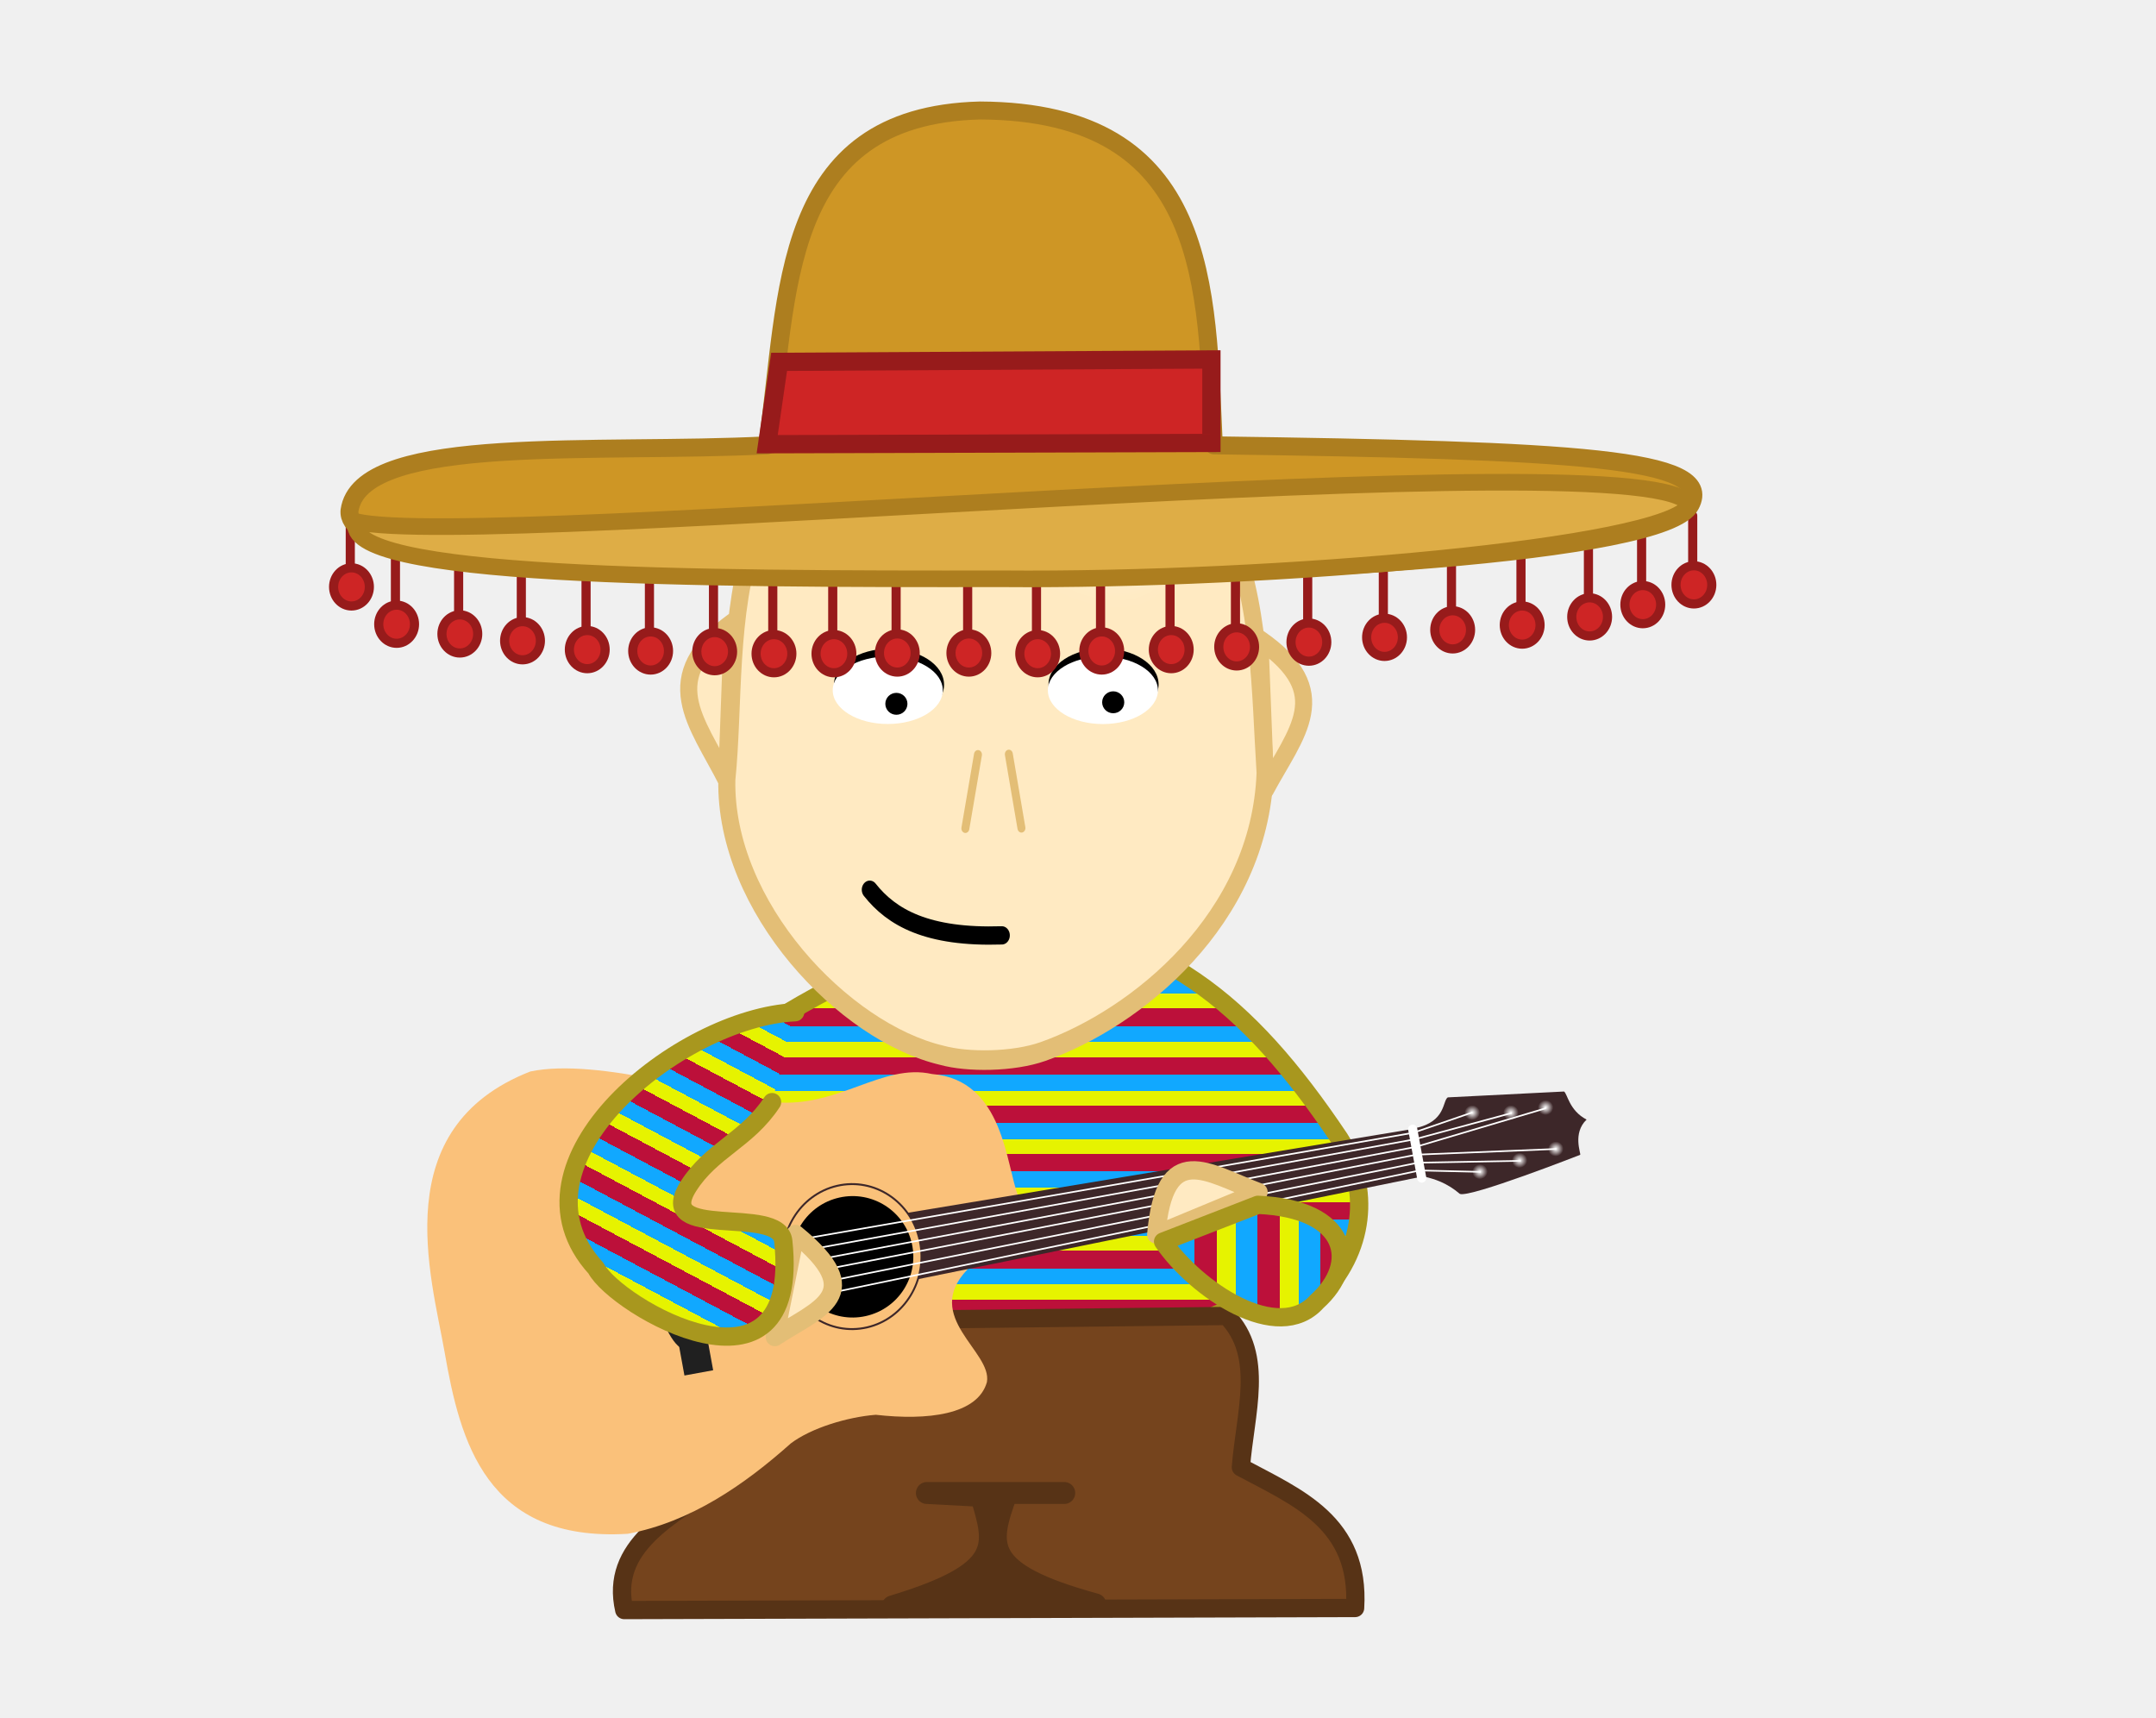
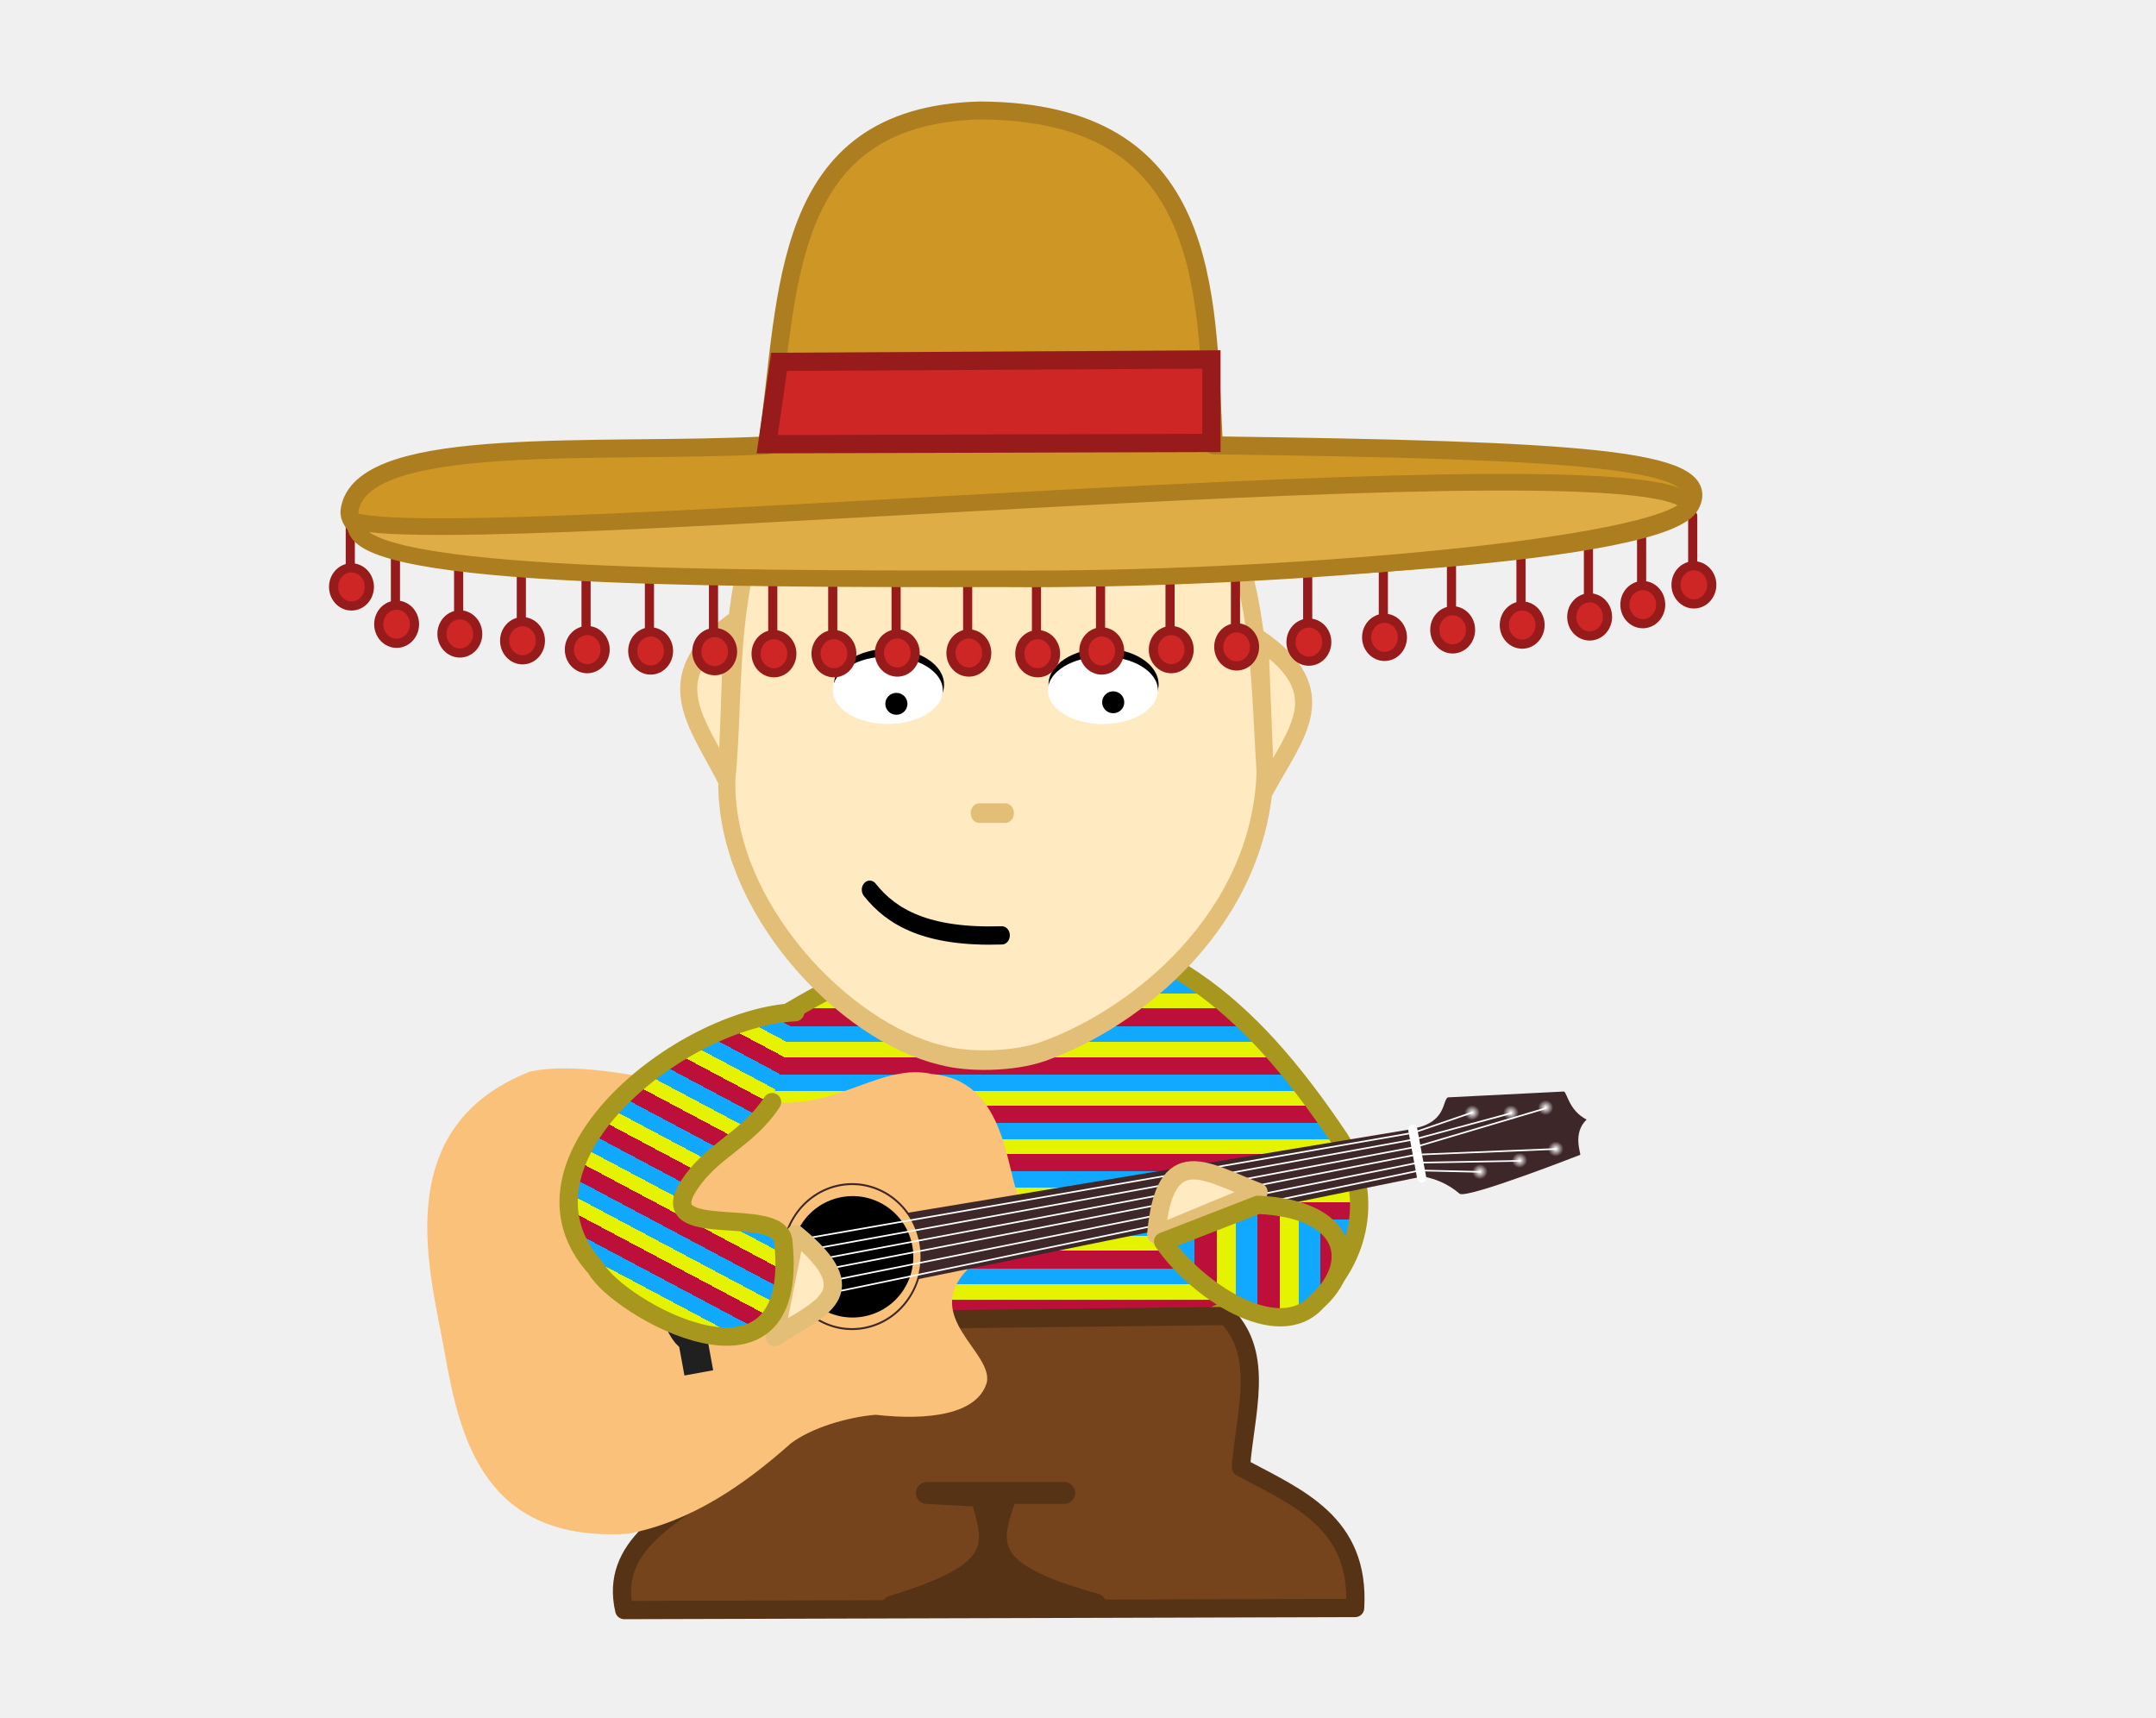
<svg xmlns="http://www.w3.org/2000/svg" xmlns:ns1="http://www.openswatchbook.org/uri/2009/osb" xmlns:xlink="http://www.w3.org/1999/xlink" width="1180" height="940" id="svg2" version="1.1">
  <defs id="defs4">
    <linearGradient id="linearGradient6087">
      <stop id="stop6089" offset="0" style="stop-color:#e6f300;stop-opacity:1;" />
      <stop style="stop-color:#e6f300;stop-opacity:1;" offset="0.308" id="stop6091" />
      <stop id="stop6093" offset="0.308" style="stop-color:#11a8ff;stop-opacity:1;" />
      <stop id="stop6095" offset="0.641" style="stop-color:#11a8ff;stop-opacity:1;" />
      <stop id="stop6097" offset="0.641" style="stop-color:#bc103a;stop-opacity:1;" />
      <stop style="stop-color:#bc103a;stop-opacity:1;" offset="1" id="stop6099" />
    </linearGradient>
    <linearGradient id="linearGradient6037">
      <stop style="stop-color:#e6f300;stop-opacity:1;" offset="0" id="stop6039" />
      <stop id="stop6055" offset="0.308" style="stop-color:#e6f300;stop-opacity:1;" />
      <stop style="stop-color:#11a8ff;stop-opacity:1;" offset="0.308" id="stop6061" />
      <stop style="stop-color:#11a8ff;stop-opacity:1;" offset="0.641" id="stop6059" />
      <stop style="stop-color:#bc103a;stop-opacity:1;" offset="0.641" id="stop6057" />
      <stop id="stop6047" offset="1" style="stop-color:#bc103a;stop-opacity:1;" />
    </linearGradient>
    <linearGradient id="linearGradient6007" ns1:paint="gradient">
      <stop style="stop-color:#ce2525;stop-opacity:1;" offset="0" id="stop6009" />
      <stop style="stop-color:#ce2525;stop-opacity:0;" offset="1" id="stop6011" />
    </linearGradient>
    <linearGradient id="linearGradient5997" ns1:paint="solid">
      <stop style="stop-color:#ce2525;stop-opacity:1;" offset="0" id="stop5999" />
    </linearGradient>
    <linearGradient id="linearGradient4381">
      <stop style="stop-color:#ffffff;stop-opacity:1;" offset="0" id="stop4383" />
      <stop style="stop-color:#ffffff;stop-opacity:0;" offset="1" id="stop4385" />
    </linearGradient>
    <linearGradient id="linearGradient4373">
      <stop style="stop-color:#ffffff;stop-opacity:1;" offset="0" id="stop4375" />
      <stop style="stop-color:#ffffff;stop-opacity:0;" offset="1" id="stop4377" />
    </linearGradient>
    <linearGradient id="linearGradient4365">
      <stop style="stop-color:#ffffff;stop-opacity:1;" offset="0" id="stop4367" />
      <stop style="stop-color:#ffffff;stop-opacity:0;" offset="1" id="stop4369" />
    </linearGradient>
    <linearGradient id="linearGradient4357">
      <stop style="stop-color:#ffffff;stop-opacity:1;" offset="0" id="stop4359" />
      <stop style="stop-color:#ffffff;stop-opacity:0;" offset="1" id="stop4361" />
    </linearGradient>
    <linearGradient id="linearGradient4349">
      <stop style="stop-color:#ffffff;stop-opacity:1;" offset="0" id="stop4351" />
      <stop style="stop-color:#ffffff;stop-opacity:0;" offset="1" id="stop4353" />
    </linearGradient>
    <linearGradient id="linearGradient4341">
      <stop style="stop-color:#ffffff;stop-opacity:1;" offset="0" id="stop4343" />
      <stop style="stop-color:#ffffff;stop-opacity:0;" offset="1" id="stop4345" />
    </linearGradient>
    <filter id="filter4038" x="-0.295" width="1.591" y="-0.434" height="1.868" color-interpolation-filters="sRGB">
      <feGaussianBlur stdDeviation="21.688" id="feGaussianBlur4040" />
    </filter>
    <radialGradient xlink:href="#linearGradient4341" id="radialGradient4511" gradientUnits="userSpaceOnUse" gradientTransform="matrix(1,0,0,1.230769,0,-173.0942)" cx="716.993" cy="750.075" fx="716.993" fy="750.075" r="4.248" />
    <radialGradient xlink:href="#linearGradient4349" id="radialGradient4513" gradientUnits="userSpaceOnUse" gradientTransform="matrix(1,0,0,1.230769,0,-173.0942)" cx="716.993" cy="750.075" fx="716.993" fy="750.075" r="4.248" />
    <radialGradient xlink:href="#linearGradient4357" id="radialGradient4515" gradientUnits="userSpaceOnUse" gradientTransform="matrix(1,0,0,1.230769,0,-173.0942)" cx="716.993" cy="750.075" fx="716.993" fy="750.075" r="4.248" />
    <radialGradient xlink:href="#linearGradient4365" id="radialGradient4517" gradientUnits="userSpaceOnUse" gradientTransform="matrix(1,0,0,1.230769,0,-173.0942)" cx="716.993" cy="750.075" fx="716.993" fy="750.075" r="4.248" />
    <radialGradient xlink:href="#linearGradient4381" id="radialGradient4519" gradientUnits="userSpaceOnUse" gradientTransform="matrix(1,0,0,1.230769,0,-173.0942)" cx="716.993" cy="750.075" fx="716.993" fy="750.075" r="4.248" />
    <radialGradient xlink:href="#linearGradient4373" id="radialGradient4521" gradientUnits="userSpaceOnUse" gradientTransform="matrix(1,0,0,1.230769,0,-173.0942)" cx="716.993" cy="750.075" fx="716.993" fy="750.075" r="4.248" />
    <linearGradient xlink:href="#linearGradient6037" id="linearGradient6053" x1="315.013" y1="557.637" x2="315.013" y2="531.117" gradientUnits="userSpaceOnUse" spreadMethod="repeat" />
    <linearGradient xlink:href="#linearGradient6037" id="linearGradient6077" x1="115.606" y1="625.716" x2="127.726" y2="602.899" gradientUnits="userSpaceOnUse" spreadMethod="repeat" />
    <linearGradient xlink:href="#linearGradient6087" id="linearGradient6107" x1="400.22" y1="722.302" x2="434.653" y2="722.302" gradientUnits="userSpaceOnUse" spreadMethod="repeat" />
  </defs>
  <g id="layer1" transform="translate(0,-112.3602)">
    <g id="g3887" transform="translate(229.3471,80.20538)">
      <path id="path4010" d="m 321.169,534.231 c -94.948,31.271 -170.83,72.076 -202.488,134.992 -4.236,25.146 -16.605,50.291 3.97,75.437 64.187,59.878 128.375,45.419 192.562,51.615 88.877,2.227 93.414,-57.896 176.666,-53.615 26.302,-25.779 28.926,-60.499 11.926,-87.333 C 452.454,578.713 404.886,542.212 321.169,534.231 z" style="fill:url(#linearGradient6053);fill-opacity:1;stroke:#a8971e;stroke-width:10;stroke-linecap:round;stroke-linejoin:round;stroke-miterlimit:4;stroke-opacity:1;stroke-dasharray:none;fill-rule:nonzero" />
      <path id="path4061" d="m 171.688,755.487 c -19.242,12.008 -5.478,57.022 -6.25,87.5 -27.96,18.881 -61.182,35.424 -53.125,70.312 l 400,-1.125 c 2.808,-46.812 -31.514,-60.414 -62.5,-77 2.194,-29.203 13.248,-61.36 -7.812,-82.812 z" style="fill:#75441d;fill-opacity:1;stroke:#573316;stroke-width:10;stroke-linecap:round;stroke-linejoin:round;stroke-miterlimit:4;stroke-opacity:1;stroke-dasharray:none" />
      <path id="path4063" d="m 259.188,911.3 c 62.04,-18.712 56.409,-33.442 48.438,-60.5 l -29.688,-1.562 75.188,0 -31.438,0 c -10.006,27.866 -15.071,43.564 48.438,60.938 z" style="fill:#573316;fill-opacity:1;stroke:#573316;stroke-width:12;stroke-linecap:round;stroke-linejoin:round;stroke-miterlimit:4;stroke-opacity:1;stroke-dasharray:none" />
    </g>
    <g id="g4468" transform="matrix(0.8689241,-0.1927582,0.1927582,0.8689241,55.34315,200.917)">
      <path id="path4207" d="m 412.899,743.268 c -3.508,-19.843 7.1,-71.878 -35.594,-85.031 -28.406,-13.338 -60.624,7.99 -98.438,-4.101 -32.192,-10.293 -99.56,-50.464 -142.354,-50.907 -94.098,14.674 -86.69,109.304 -88.821,157.096 -2.536,55.268 -0.673,119.588 85.75,133.4 39.274,1.326 76.551,-13.879 109.909,-32.532 14.237,-6.564 37.63,-8.323 54.849,-5.877 30.115,10.367 61.111,13.659 71.062,-4.804 7.409,-17.641 -30.331,-47.695 3.219,-70.161 z" style="fill:#fac17a;fill-opacity:1;stroke:none" />
      <path transform="matrix(0.4063586,0.9137137,-0.9137137,0.4063586,1126.022,-191.1178)" d="m 739.438,802.433 c 0,3.147 -2.864,5.699 -6.397,5.699 -3.533,0 -6.397,-2.551 -6.397,-5.699 0,-3.147 2.864,-5.699 6.397,-5.699 3.533,0 6.397,2.551 6.397,5.699 z" id="path4399" style="fill:#f0f0f0;fill-opacity:1;fill-rule:nonzero;stroke:none" />
      <path transform="matrix(0.4859756,0.8739723,-0.8739723,0.4859756,1047.571,-243.0418)" d="m 757.581,798.827 c 0,3.083 -2.812,5.582 -6.28,5.582 -3.468,0 -6.28,-2.499 -6.28,-5.582 0,-3.083 2.812,-5.582 6.28,-5.582 3.468,0 6.28,2.499 6.28,5.582 z" id="path4397" style="fill:#f0f0f0;fill-opacity:1;fill-rule:nonzero;stroke:none" />
      <path transform="matrix(0.9790979,0.2035109,-0.2435457,1.15034,155.0311,-226.7489)" d="m 790.145,754.168 c 0,3.725 -3.124,6.745 -6.978,6.745 -3.854,0 -6.978,-3.02 -6.978,-6.745 0,-3.725 3.124,-6.745 6.978,-6.745 3.854,0 6.978,3.02 6.978,6.745 z" id="path4395" style="fill:#f0f0f0;fill-opacity:1;fill-rule:nonzero;stroke:none" />
      <path transform="matrix(0.9792429,0.2029089,-0.2829333,1.323133,203.9193,-400.7267)" d="m 767.118,748.12 c 0,3.34 -1.406,6.048 -3.14,6.048 -1.734,0 -3.14,-2.708 -3.14,-6.048 0,-3.34 1.406,-6.048 3.14,-6.048 1.734,0 3.14,2.708 3.14,6.048 z" id="path4393" style="fill:#f0f0f0;fill-opacity:1;fill-rule:nonzero;stroke:none" />
      <path transform="matrix(0.9779474,0.2089308,-0.315356,1.445981,224.5229,-486.2408)" d="m 750.371,741.724 c 0,3.276 -3.437,5.931 -7.676,5.931 -4.239,0 -7.676,-2.656 -7.676,-5.931 0,-3.276 3.437,-5.931 7.676,-5.931 4.239,0 7.676,2.656 7.676,5.931 z" id="path4391" style="fill:#f0f0f0;fill-opacity:1;fill-rule:nonzero;stroke:none" />
      <path transform="matrix(0.9688795,0.2482291,-0.2898671,1.183505,205.9779,-313.1927)" d="m 727.343,735.792 c 0,3.597 -1.666,6.513 -3.722,6.513 -2.055,0 -3.722,-2.916 -3.722,-6.513 0,-3.597 1.666,-6.513 3.722,-6.513 2.055,0 3.722,2.916 3.722,6.513 z" id="path4389" style="fill:#f0f0f0;fill-opacity:1;fill-rule:nonzero;stroke:none" />
      <path id="path4251" d="m 683.854,740.953 70.57,11.964 c 1.753,1.728 0.489,12.058 9.81,19.855 -10.415,6.256 -7.837,19.688 -8.536,20.294 0,0 -71.89,11.242 -77.441,7.436 -6.61,-8.691 -13.206,-12.216 -18.991,-15.125 l 1.151,-30.252 c 19.187,0.089 19.725,-12.793 23.436,-14.172 z" style="fill:#3d2729;fill-opacity:1;stroke:none" />
      <path id="path4249" d="m 295.098,750.401 c -1.622,-11.444 4.995,-14.561 10.124,-14.191 l 350.869,18.91 0.828,29.929 -352.684,-6.168 c -9.837,1.16 -9.593,5.082 -9.463,1.259 z" style="fill:#3d2729;fill-opacity:1;stroke:none" />
      <path transform="matrix(1.144322,-0.01103134,-0.01103134,1.191602,88.55466,-148.8436)" d="m 233.869,762.179 c 0,20.615 -16.716,37.327 -37.336,37.327 -20.62,0 -37.336,-16.712 -37.336,-37.327 0,-20.615 16.716,-37.327 37.336,-37.327 20.62,0 37.336,16.712 37.336,37.327 z" id="path4405-5-6-4" style="fill:#fac17a;fill-opacity:1;stroke:#3d2729;stroke-opacity:1" />
      <path transform="matrix(1.120034,0,0,0.8787776,-106.5963,94.24907)" d="m 721.242,750.075 c 0,2.888 -1.902,5.229 -4.248,5.229 -2.346,0 -4.248,-2.341 -4.248,-5.229 0,-2.888 1.902,-5.229 4.248,-5.229 2.346,0 4.248,2.341 4.248,5.229 z" id="path4253" style="fill:url(#radialGradient4511);fill-opacity:1;stroke:none" />
      <path transform="matrix(1.120034,0,0,0.8787776,-83.3546,99.41316)" d="m 721.242,750.075 c 0,2.888 -1.902,5.229 -4.248,5.229 -2.346,0 -4.248,-2.341 -4.248,-5.229 0,-2.888 1.902,-5.229 4.248,-5.229 2.346,0 4.248,2.341 4.248,5.229 z" id="path4253-6" style="fill:url(#radialGradient4513);fill-opacity:1;stroke:none" />
      <path transform="matrix(1.120034,0,0,0.8787776,-61.83018,100.9486)" d="m 721.242,750.075 c 0,2.888 -1.902,5.229 -4.248,5.229 -2.346,0 -4.248,-2.341 -4.248,-5.229 0,-2.888 1.902,-5.229 4.248,-5.229 2.346,0 4.248,2.341 4.248,5.229 z" id="path4253-8" style="fill:url(#radialGradient4515);fill-opacity:1;stroke:none" />
      <path transform="matrix(1.120034,0,0,0.8787776,-109.8032,130.6929)" d="m 721.242,750.075 c 0,2.888 -1.902,5.229 -4.248,5.229 -2.346,0 -4.248,-2.341 -4.248,-5.229 0,-2.888 1.902,-5.229 4.248,-5.229 2.346,0 4.248,2.341 4.248,5.229 z" id="path4253-1" style="fill:url(#radialGradient4517);fill-opacity:1;stroke:none" />
      <path transform="matrix(1.120034,0,0,0.8787776,-61.23792,127.1136)" d="m 721.242,750.075 c 0,2.888 -1.902,5.229 -4.248,5.229 -2.346,0 -4.248,-2.341 -4.248,-5.229 0,-2.888 1.902,-5.229 4.248,-5.229 2.346,0 4.248,2.341 4.248,5.229 z" id="path4253-4" style="fill:url(#radialGradient4519);fill-opacity:1;stroke:none" />
      <path transform="matrix(1.120034,0,0,0.8787776,-84.49572,129.1894)" d="m 721.242,750.075 c 0,2.888 -1.902,5.229 -4.248,5.229 -2.346,0 -4.248,-2.341 -4.248,-5.229 0,-2.888 1.902,-5.229 4.248,-5.229 2.346,0 4.248,2.341 4.248,5.229 z" id="path4253-7" style="fill:url(#radialGradient4521);fill-opacity:1;stroke:none" />
      <path transform="translate(108.7877,-4.78318)" d="m 233.869,762.179 c 0,20.615 -16.716,37.327 -37.336,37.327 -20.62,0 -37.336,-16.712 -37.336,-37.327 0,-20.615 16.716,-37.327 37.336,-37.327 20.62,0 37.336,16.712 37.336,37.327 z" id="path4405-5-6" style="fill:#000000;fill-opacity:1;fill-rule:nonzero;stroke:none" />
      <rect y="685.818" x="218.575" height="112.825" width="17.958" id="rect4450" style="fill:#202020;fill-opacity:1;fill-rule:nonzero;stroke:none" ry="0" transform="matrix(0.9993008,0.03738942,-0.03738942,0.9993008,0,0)" />
      <path d="m 132.362,761.849 c 0,22.098 -5.373,40.011 -12.002,40.011 -6.628,0 -12.002,-17.914 -12.002,-40.011 0,-22.098 5.373,-40.011 12.002,-40.011 6.628,0 12.002,17.914 12.002,40.011 z" id="path4452" style="fill:#202020;fill-opacity:1;fill-rule:nonzero;stroke:none" transform="matrix(0.9999962,0.00275809,-0.00275809,0.9999962,75.18331,-11.45321)" />
      <path id="path4456" d="m 196.735,736.288 461.651,21.312 38.138,-4.329" style="fill:none;stroke:#ffffff;stroke-width:1px;stroke-linecap:butt;stroke-linejoin:miter;stroke-opacity:1" />
      <path id="path4458" d="m 196.899,744.139 461.253,17.561 62.039,-2.847" style="fill:none;stroke:#ffffff;stroke-width:1px;stroke-linecap:butt;stroke-linejoin:miter;stroke-opacity:1" />
      <path id="path4460" d="m 197.44,751.65 460.47,14.762 83.311,-5.875" style="fill:none;stroke:#ffffff;stroke-width:1px;stroke-linecap:butt;stroke-linejoin:miter;stroke-opacity:1" />
      <path id="path4462" d="M 742.137,786.382 657.397,771.173 197.68,758.926" style="fill:none;stroke:#ffffff;stroke-width:1px;stroke-linecap:butt;stroke-linejoin:miter;stroke-opacity:1" />
      <path id="path4464" d="M 719.226,788.766 657.336,776.215 197.134,767.01" style="fill:none;stroke:#ffffff;stroke-width:1px;stroke-linecap:butt;stroke-linejoin:miter;stroke-opacity:1" />
      <path id="path4466" d="m 693.762,790.072 -36.407,-8.973 -460.028,-6.175" style="fill:none;stroke:#ffffff;stroke-width:1px;stroke-linecap:butt;stroke-linejoin:miter;stroke-opacity:1" />
      <path style="fill:none;stroke:#ffffff;stroke-width:5.618;stroke-linecap:round;stroke-linejoin:round;stroke-miterlimit:4;stroke-opacity:1;stroke-dasharray:none" d="m 657.462,785.936 1.097,-30.56" id="path3963" />
    </g>
    <g id="g3872" transform="matrix(0.8715704,0,0,1,270.1438,82.20538)">
      <path id="path4545-9" d="m 481.206,380.361 c 47.646,28.724 22.808,50.515 3.65,81.582 z" style="fill:#ffeac2;fill-opacity:1;stroke:#e3be76;stroke-width:10.711;stroke-linecap:round;stroke-linejoin:round;stroke-miterlimit:4;stroke-opacity:1;stroke-dasharray:none" />
      <path id="path4545-9-0" d="m 150.007,371.072 c -47.646,30.32 -22.808,53.322 -3.65,86.117 z" style="fill:#ffeac2;fill-opacity:1;stroke:#e3be76;stroke-width:10.711;stroke-linecap:round;stroke-linejoin:round;stroke-miterlimit:4;stroke-opacity:1;stroke-dasharray:none" />
      <path id="path4018" d="m 307.272,248.366 c -177.055,2.784 -151.388,128.318 -160.799,208.444 -1.594,69.828 73.647,138.301 134.992,150.873 16.074,3.892 44.734,3.737 63.506,-2.047 58.483,-18.02 136.066,-72.304 139.518,-152.517 -6.477,-88.295 1.974,-201.736 -177.217,-204.753 z" style="fill:#ffeac2;fill-opacity:1;stroke:#e3be76;stroke-width:10.711;stroke-linecap:round;stroke-linejoin:round;stroke-miterlimit:4;stroke-opacity:1;stroke-dasharray:none" />
      <path transform="matrix(-0.4881855,-0.1840849,0.1298057,-0.3442393,519.1266,509.5338)" d="m 483.551,358.414 c 0,33.105 -39.444,59.941 -88.101,59.941 -48.657,0 -88.101,-26.837 -88.101,-59.941 0,-33.105 39.444,-59.941 88.101,-59.941 48.657,0 88.101,26.837 88.101,59.941 z" id="path4024" style="opacity:0.695;fill:#ffffff;fill-opacity:1;fill-rule:nonzero;stroke:none;filter:url(#filter4038)" />
      <g id="g3902">
        <g id="g3892">
          <path transform="matrix(0.9887641,0,0,1.111111,-30.87207,-37.04868)" d="m 317.31,397.713 c 0,9.76 -15.648,17.672 -34.951,17.672 -19.303,0 -34.951,-7.912 -34.951,-17.672 0,-9.76 15.648,-17.672 34.951,-17.672 19.303,0 34.951,7.912 34.951,17.672 z" id="path4085-8" style="fill:#000000;fill-opacity:1;fill-rule:nonzero;stroke:none" />
          <path transform="matrix(0.9887641,0,0,1.044444,-31.6575,-7.465675)" d="m 317.31,397.713 c 0,9.76 -15.648,17.672 -34.951,17.672 -19.303,0 -34.951,-7.912 -34.951,-17.672 0,-9.76 15.648,-17.672 34.951,-17.672 19.303,0 34.951,7.912 34.951,17.672 z" id="path4085" style="fill:#ffffff;fill-opacity:1;fill-rule:nonzero;stroke:none" />
          <path transform="translate(-48.84327,14.83883)" d="m 308.728,400.498 c 0,3.312 -3.109,5.998 -6.945,5.998 -3.836,0 -6.945,-2.685 -6.945,-5.998 0,-3.312 3.109,-5.998 6.945,-5.998 3.836,0 6.945,2.685 6.945,5.998 z" id="path4141" style="fill:#000000;fill-opacity:1;fill-rule:nonzero;stroke:none" />
        </g>
        <g id="g3897">
          <path transform="matrix(0.9887641,0,0,1.111111,103.8487,-37.19514)" d="m 317.31,397.713 c 0,9.76 -15.648,17.672 -34.951,17.672 -19.303,0 -34.951,-7.912 -34.951,-17.672 0,-9.76 15.648,-17.672 34.951,-17.672 19.303,0 34.951,7.912 34.951,17.672 z" id="path4085-8-1" style="fill:#000000;fill-opacity:1;fill-rule:nonzero;stroke:none" />
          <path transform="matrix(0.9887641,0,0,1.044444,103.435,-7.429216)" d="m 317.31,397.713 c 0,9.76 -15.648,17.672 -34.951,17.672 -19.303,0 -34.951,-7.912 -34.951,-17.672 0,-9.76 15.648,-17.672 34.951,-17.672 19.303,0 34.951,7.912 34.951,17.672 z" id="path4085-2" style="fill:#ffffff;fill-opacity:1;fill-rule:nonzero;stroke:none" />
          <path d="m 308.728,400.498 c 0,3.312 -3.109,5.998 -6.945,5.998 -3.836,0 -6.945,-2.685 -6.945,-5.998 0,-3.312 3.109,-5.998 6.945,-5.998 3.836,0 6.945,2.685 6.945,5.998 z" id="path4141-8" style="fill:#000000;fill-opacity:1;fill-rule:nonzero;stroke:none" transform="translate(87.31539,13.99779)" />
        </g>
      </g>
-       <g id="g3912">
-         <path style="fill:none;stroke:#e3be76;stroke-width:5;stroke-linecap:round;stroke-linejoin:round;stroke-miterlimit:4;stroke-opacity:1;stroke-dasharray:none" d="m 304.171,443.145 -7.908,40.371" id="path4170" />
-         <path style="fill:none;stroke:#e3be76;stroke-width:5;stroke-linecap:round;stroke-linejoin:round;stroke-miterlimit:4;stroke-opacity:1;stroke-dasharray:none" d="m 323.558,442.937 7.908,40.371" id="path4170-4" />
-       </g>
-       <path id="path4194" d="m 319.175,542.062 c -46.935,1.313 -69.148,-9.735 -82.968,-24.98" style="fill:none;stroke:#000000;stroke-width:10;stroke-linecap:round;stroke-linejoin:round;stroke-miterlimit:4;stroke-opacity:1;stroke-dasharray:none" />
+       <path id="path4194" d="m 319.175,542.062 c -46.935,1.313 -69.148,-9.735 -82.968,-24.98" style="fill:none;stroke:#000000;stroke-width:10;stroke-linecap:round;stroke-linejoin:round;stroke-miterlimit:4;stroke-opacity:1;stroke-dasharray:none;fill-opacity:1" />
+       <path style="fill:none;stroke:#e3be76;stroke-width:10.711;stroke-linecap:round;stroke-linejoin:round;stroke-miterlimit:4;stroke-opacity:1;stroke-dasharray:none" d="m 304.964,475.162 16.411,0" id="path3947" />
    </g>
    <g id="g3864" transform="translate(239.3471,84.20538)">
      <path id="path4545-7" d="m 196.042,703.48 c 40.317,33.006 12.629,40.756 -11.315,56.413 z" style="fill:#ffeac2;fill-opacity:1;stroke:#e3be76;stroke-width:10;stroke-linecap:round;stroke-linejoin:round;stroke-miterlimit:4;stroke-opacity:1;stroke-dasharray:none" />
      <path id="path4541-4" d="m 183.219,631.315 c -13.779,20.935 -33.17,26.118 -45.826,46.105 -19.283,30.455 49.805,9.822 51.953,29.991 C 199.431,802.119 97.699,743.244 86.857,722.256 34.093,664.575 132.618,585.126 195.856,582.118" style="fill:url(#linearGradient6077);fill-opacity:1;stroke:#a8971e;stroke-width:10;stroke-linecap:round;stroke-linejoin:round;stroke-miterlimit:4;stroke-opacity:1;stroke-dasharray:none" />
    </g>
    <g id="g3868" transform="translate(231.3471,80.20538)">
      <path id="path4545" d="m 401.479,707.753 c 4.562,-51.988 27.943,-33.789 55.969,-23.206 z" style="fill:#ffeac2;fill-opacity:1;stroke:#e3be76;stroke-width:10;stroke-linecap:round;stroke-linejoin:round;stroke-miterlimit:4;stroke-opacity:1;stroke-dasharray:none" />
      <path id="path4541" d="m 457.097,691.524 c 49.797,2.183 55.415,32.221 32.32,52.946 -21.27,23.789 -66.165,-6.507 -84.198,-32.809 z" style="fill:url(#linearGradient6107);fill-opacity:1;stroke:#a8971e;stroke-width:10;stroke-linecap:round;stroke-linejoin:round;stroke-miterlimit:4;stroke-opacity:1;stroke-dasharray:none" />
    </g>
    <g id="g4230" transform="translate(173.3471,58.20538)">
      <g id="g3982">
        <path style="fill:none;stroke:#971b1b;stroke-width:5;stroke-linecap:round;stroke-linejoin:round;stroke-miterlimit:4;stroke-opacity:1;stroke-dasharray:none" d="m 43.076,245.56 0,32.633" id="path3976" transform="translate(0,112.3602)" />
        <path style="fill:#ce2525;fill-opacity:1;fill-rule:nonzero;stroke:#971b1b;stroke-width:5;stroke-linecap:round;stroke-linejoin:round;stroke-miterlimit:4;stroke-opacity:1;stroke-dasharray:none" id="path3980" d="m 53.519,283.414 c 0,5.767 -4.383,10.443 -9.79,10.443 -5.407,0 -9.79,-4.675 -9.79,-10.443 0,-5.767 4.383,-10.443 9.79,-10.443 5.407,0 9.79,4.675 9.79,10.443 z" transform="translate(0,112.3602)" />
      </g>
      <g id="g3982-6" transform="translate(34.59148,5.314597)">
        <path style="fill:none;stroke:#971b1b;stroke-width:5;stroke-linecap:round;stroke-linejoin:round;stroke-miterlimit:4;stroke-opacity:1;stroke-dasharray:none" d="m 43.076,245.56 0,32.633" id="path3976-9" transform="translate(0,112.3602)" />
        <path style="fill:#ce2525;fill-opacity:1;fill-rule:nonzero;stroke:#971b1b;stroke-width:5;stroke-linecap:round;stroke-linejoin:round;stroke-miterlimit:4;stroke-opacity:1;stroke-dasharray:none" id="path3980-9" d="m 53.519,283.414 c 0,5.767 -4.383,10.443 -9.79,10.443 -5.407,0 -9.79,-4.675 -9.79,-10.443 0,-5.767 4.383,-10.443 9.79,-10.443 5.407,0 9.79,4.675 9.79,10.443 z" transform="translate(0,112.3602)" />
      </g>
      <g id="g3982-4" transform="translate(68.90325,9.044137)">
        <path style="fill:none;stroke:#971b1b;stroke-width:5;stroke-linecap:round;stroke-linejoin:round;stroke-miterlimit:4;stroke-opacity:1;stroke-dasharray:none" d="m 43.076,245.56 0,32.633" id="path3976-96" transform="translate(0,112.3602)" />
        <path style="fill:#ce2525;fill-opacity:1;fill-rule:nonzero;stroke:#971b1b;stroke-width:5;stroke-linecap:round;stroke-linejoin:round;stroke-miterlimit:4;stroke-opacity:1;stroke-dasharray:none" id="path3980-5" d="m 53.519,283.414 c 0,5.767 -4.383,10.443 -9.79,10.443 -5.407,0 -9.79,-4.675 -9.79,-10.443 0,-5.767 4.383,-10.443 9.79,-10.443 5.407,0 9.79,4.675 9.79,10.443 z" transform="translate(0,112.3602)" />
      </g>
      <g id="g3982-8" transform="translate(104.3339,13.89254)">
        <path style="fill:none;stroke:#971b1b;stroke-width:5;stroke-linecap:round;stroke-linejoin:round;stroke-miterlimit:4;stroke-opacity:1;stroke-dasharray:none" d="m 43.076,245.56 0,32.633" id="path3976-3" transform="translate(0,112.3602)" />
        <path style="fill:#ce2525;fill-opacity:1;fill-rule:nonzero;stroke:#971b1b;stroke-width:5;stroke-linecap:round;stroke-linejoin:round;stroke-miterlimit:4;stroke-opacity:1;stroke-dasharray:none" id="path3980-53" d="m 53.519,283.414 c 0,5.767 -4.383,10.443 -9.79,10.443 -5.407,0 -9.79,-4.675 -9.79,-10.443 0,-5.767 4.383,-10.443 9.79,-10.443 5.407,0 9.79,4.675 9.79,10.443 z" transform="translate(0,112.3602)" />
      </g>
      <g id="g3982-2" transform="translate(139.0186,14.63845)">
        <path style="fill:none;stroke:#971b1b;stroke-width:5;stroke-linecap:round;stroke-linejoin:round;stroke-miterlimit:4;stroke-opacity:1;stroke-dasharray:none" d="m 43.076,245.56 0,32.633" id="path3976-8" transform="translate(0,112.3602)" />
        <path style="fill:#ce2525;fill-opacity:1;fill-rule:nonzero;stroke:#971b1b;stroke-width:5;stroke-linecap:round;stroke-linejoin:round;stroke-miterlimit:4;stroke-opacity:1;stroke-dasharray:none" id="path3980-4" d="m 53.519,283.414 c 0,5.767 -4.383,10.443 -9.79,10.443 -5.407,0 -9.79,-4.675 -9.79,-10.443 0,-5.767 4.383,-10.443 9.79,-10.443 5.407,0 9.79,4.675 9.79,10.443 z" transform="translate(0,112.3602)" />
      </g>
      <g id="g3982-20" transform="translate(174.0763,15.0114)">
        <path style="fill:none;stroke:#971b1b;stroke-width:5;stroke-linecap:round;stroke-linejoin:round;stroke-miterlimit:4;stroke-opacity:1;stroke-dasharray:none" d="m 43.076,245.56 0,32.633" id="path3976-4" transform="translate(0,112.3602)" />
        <path style="fill:#ce2525;fill-opacity:1;fill-rule:nonzero;stroke:#971b1b;stroke-width:5;stroke-linecap:round;stroke-linejoin:round;stroke-miterlimit:4;stroke-opacity:1;stroke-dasharray:none" id="path3980-0" d="m 53.519,283.414 c 0,5.767 -4.383,10.443 -9.79,10.443 -5.407,0 -9.79,-4.675 -9.79,-10.443 0,-5.767 4.383,-10.443 9.79,-10.443 5.407,0 9.79,4.675 9.79,10.443 z" transform="translate(0,112.3602)" />
      </g>
      <g id="g3982-1" transform="translate(206.5233,16.13026)">
        <path style="fill:none;stroke:#971b1b;stroke-width:5;stroke-linecap:round;stroke-linejoin:round;stroke-miterlimit:4;stroke-opacity:1;stroke-dasharray:none" d="m 43.076,245.56 0,32.633" id="path3976-2" transform="translate(0,112.3602)" />
        <path style="fill:#ce2525;fill-opacity:1;fill-rule:nonzero;stroke:#971b1b;stroke-width:5;stroke-linecap:round;stroke-linejoin:round;stroke-miterlimit:4;stroke-opacity:1;stroke-dasharray:none" id="path3980-57" d="m 53.519,283.414 c 0,5.767 -4.383,10.443 -9.79,10.443 -5.407,0 -9.79,-4.675 -9.79,-10.443 0,-5.767 4.383,-10.443 9.79,-10.443 5.407,0 9.79,4.675 9.79,10.443 z" transform="translate(0,112.3602)" />
      </g>
      <g id="g3982-3" transform="translate(239.3432,16.13026)">
        <path style="fill:none;stroke:#971b1b;stroke-width:5;stroke-linecap:round;stroke-linejoin:round;stroke-miterlimit:4;stroke-opacity:1;stroke-dasharray:none" d="m 43.076,245.56 0,32.633" id="path3976-88" transform="translate(0,112.3602)" />
        <path style="fill:#ce2525;fill-opacity:1;fill-rule:nonzero;stroke:#971b1b;stroke-width:5;stroke-linecap:round;stroke-linejoin:round;stroke-miterlimit:4;stroke-opacity:1;stroke-dasharray:none" id="path3980-98" d="m 53.519,283.414 c 0,5.767 -4.383,10.443 -9.79,10.443 -5.407,0 -9.79,-4.675 -9.79,-10.443 0,-5.767 4.383,-10.443 9.79,-10.443 5.407,0 9.79,4.675 9.79,10.443 z" transform="translate(0,112.3602)" />
      </g>
      <g id="g3982-9" transform="translate(274.028,15.75731)">
        <path style="fill:none;stroke:#971b1b;stroke-width:5;stroke-linecap:round;stroke-linejoin:round;stroke-miterlimit:4;stroke-opacity:1;stroke-dasharray:none" d="m 43.076,245.56 0,32.633" id="path3976-6" transform="translate(0,112.3602)" />
        <path style="fill:#ce2525;fill-opacity:1;fill-rule:nonzero;stroke:#971b1b;stroke-width:5;stroke-linecap:round;stroke-linejoin:round;stroke-miterlimit:4;stroke-opacity:1;stroke-dasharray:none" id="path3980-8" d="m 53.519,283.414 c 0,5.767 -4.383,10.443 -9.79,10.443 -5.407,0 -9.79,-4.675 -9.79,-10.443 0,-5.767 4.383,-10.443 9.79,-10.443 5.407,0 9.79,4.675 9.79,10.443 z" transform="translate(0,112.3602)" />
      </g>
      <g id="g3982-0" transform="translate(313.1881,15.75731)">
        <path style="fill:none;stroke:#971b1b;stroke-width:5;stroke-linecap:round;stroke-linejoin:round;stroke-miterlimit:4;stroke-opacity:1;stroke-dasharray:none" d="m 43.076,245.56 0,32.633" id="path3976-37" transform="translate(0,112.3602)" />
        <path style="fill:#ce2525;fill-opacity:1;fill-rule:nonzero;stroke:#971b1b;stroke-width:5;stroke-linecap:round;stroke-linejoin:round;stroke-miterlimit:4;stroke-opacity:1;stroke-dasharray:none" id="path3980-97" d="m 53.519,283.414 c 0,5.767 -4.383,10.443 -9.79,10.443 -5.407,0 -9.79,-4.675 -9.79,-10.443 0,-5.767 4.383,-10.443 9.79,-10.443 5.407,0 9.79,4.675 9.79,10.443 z" transform="translate(0,112.3602)" />
      </g>
      <g id="g3982-85" transform="translate(350.8565,16.13026)">
        <path style="fill:none;stroke:#971b1b;stroke-width:5;stroke-linecap:round;stroke-linejoin:round;stroke-miterlimit:4;stroke-opacity:1;stroke-dasharray:none" d="m 43.076,245.56 0,32.633" id="path3976-46" transform="translate(0,112.3602)" />
        <path style="fill:#ce2525;fill-opacity:1;fill-rule:nonzero;stroke:#971b1b;stroke-width:5;stroke-linecap:round;stroke-linejoin:round;stroke-miterlimit:4;stroke-opacity:1;stroke-dasharray:none" id="path3980-80" d="m 53.519,283.414 c 0,5.767 -4.383,10.443 -9.79,10.443 -5.407,0 -9.79,-4.675 -9.79,-10.443 0,-5.767 4.383,-10.443 9.79,-10.443 5.407,0 9.79,4.675 9.79,10.443 z" transform="translate(0,112.3602)" />
      </g>
      <g id="g3982-22" transform="translate(385.9142,14.63845)">
        <path style="fill:none;stroke:#971b1b;stroke-width:5;stroke-linecap:round;stroke-linejoin:round;stroke-miterlimit:4;stroke-opacity:1;stroke-dasharray:none" d="m 43.076,245.56 0,32.633" id="path3976-0" transform="translate(0,112.3602)" />
        <path style="fill:#ce2525;fill-opacity:1;fill-rule:nonzero;stroke:#971b1b;stroke-width:5;stroke-linecap:round;stroke-linejoin:round;stroke-miterlimit:4;stroke-opacity:1;stroke-dasharray:none" id="path3980-85" d="m 53.519,283.414 c 0,5.767 -4.383,10.443 -9.79,10.443 -5.407,0 -9.79,-4.675 -9.79,-10.443 0,-5.767 4.383,-10.443 9.79,-10.443 5.407,0 9.79,4.675 9.79,10.443 z" transform="translate(0,112.3602)" />
      </g>
      <g id="g3982-04" transform="translate(423.9555,13.89254)">
        <path style="fill:none;stroke:#971b1b;stroke-width:5;stroke-linecap:round;stroke-linejoin:round;stroke-miterlimit:4;stroke-opacity:1;stroke-dasharray:none" d="m 43.076,245.56 0,32.633" id="path3976-7" transform="translate(0,112.3602)" />
        <path style="fill:#ce2525;fill-opacity:1;fill-rule:nonzero;stroke:#971b1b;stroke-width:5;stroke-linecap:round;stroke-linejoin:round;stroke-miterlimit:4;stroke-opacity:1;stroke-dasharray:none" id="path3980-3" d="m 53.519,283.414 c 0,5.767 -4.383,10.443 -9.79,10.443 -5.407,0 -9.79,-4.675 -9.79,-10.443 0,-5.767 4.383,-10.443 9.79,-10.443 5.407,0 9.79,4.675 9.79,10.443 z" transform="translate(0,112.3602)" />
      </g>
      <g id="g3982-94" transform="translate(459.7591,12.40072)">
        <path style="fill:none;stroke:#971b1b;stroke-width:5;stroke-linecap:round;stroke-linejoin:round;stroke-miterlimit:4;stroke-opacity:1;stroke-dasharray:none" d="m 43.076,245.56 0,32.633" id="path3976-24" transform="translate(0,112.3602)" />
        <path style="fill:#ce2525;fill-opacity:1;fill-rule:nonzero;stroke:#971b1b;stroke-width:5;stroke-linecap:round;stroke-linejoin:round;stroke-miterlimit:4;stroke-opacity:1;stroke-dasharray:none" id="path3980-2" d="m 53.519,283.414 c 0,5.767 -4.383,10.443 -9.79,10.443 -5.407,0 -9.79,-4.675 -9.79,-10.443 0,-5.767 4.383,-10.443 9.79,-10.443 5.407,0 9.79,4.675 9.79,10.443 z" transform="translate(0,112.3602)" />
      </g>
      <g id="g3982-13" transform="translate(499.2922,9.790045)">
        <path style="fill:none;stroke:#971b1b;stroke-width:5;stroke-linecap:round;stroke-linejoin:round;stroke-miterlimit:4;stroke-opacity:1;stroke-dasharray:none" d="m 43.076,245.56 0,32.633" id="path3976-20" transform="translate(0,112.3602)" />
        <path style="fill:#ce2525;fill-opacity:1;fill-rule:nonzero;stroke:#971b1b;stroke-width:5;stroke-linecap:round;stroke-linejoin:round;stroke-miterlimit:4;stroke-opacity:1;stroke-dasharray:none" id="path3980-1" d="m 53.519,283.414 c 0,5.767 -4.383,10.443 -9.79,10.443 -5.407,0 -9.79,-4.675 -9.79,-10.443 0,-5.767 4.383,-10.443 9.79,-10.443 5.407,0 9.79,4.675 9.79,10.443 z" transform="translate(0,112.3602)" />
      </g>
      <g id="g3982-00" transform="translate(540.6901,7.179367)">
        <path style="fill:none;stroke:#971b1b;stroke-width:5;stroke-linecap:round;stroke-linejoin:round;stroke-miterlimit:4;stroke-opacity:1;stroke-dasharray:none" d="m 43.076,245.56 0,32.633" id="path3976-49" transform="translate(0,112.3602)" />
        <path style="fill:#ce2525;fill-opacity:1;fill-rule:nonzero;stroke:#971b1b;stroke-width:5;stroke-linecap:round;stroke-linejoin:round;stroke-miterlimit:4;stroke-opacity:1;stroke-dasharray:none" id="path3980-13" d="m 53.519,283.414 c 0,5.767 -4.383,10.443 -9.79,10.443 -5.407,0 -9.79,-4.675 -9.79,-10.443 0,-5.767 4.383,-10.443 9.79,-10.443 5.407,0 9.79,4.675 9.79,10.443 z" transform="translate(0,112.3602)" />
      </g>
      <g id="g3982-7" transform="translate(577.9855,3.076872)">
        <path style="fill:none;stroke:#971b1b;stroke-width:5;stroke-linecap:round;stroke-linejoin:round;stroke-miterlimit:4;stroke-opacity:1;stroke-dasharray:none" d="m 43.076,245.56 0,32.633" id="path3976-68" transform="translate(0,112.3602)" />
        <path style="fill:#ce2525;fill-opacity:1;fill-rule:nonzero;stroke:#971b1b;stroke-width:5;stroke-linecap:round;stroke-linejoin:round;stroke-miterlimit:4;stroke-opacity:1;stroke-dasharray:none" id="path3980-6" d="m 53.519,283.414 c 0,5.767 -4.383,10.443 -9.79,10.443 -5.407,0 -9.79,-4.675 -9.79,-10.443 0,-5.767 4.383,-10.443 9.79,-10.443 5.407,0 9.79,4.675 9.79,10.443 z" transform="translate(0,112.3602)" />
      </g>
      <g id="g3982-60" transform="translate(616.0268,0.4661946)">
        <path style="fill:none;stroke:#971b1b;stroke-width:5;stroke-linecap:round;stroke-linejoin:round;stroke-miterlimit:4;stroke-opacity:1;stroke-dasharray:none" d="m 43.076,245.56 0,32.633" id="path3976-08" transform="translate(0,112.3602)" />
        <path style="fill:#ce2525;fill-opacity:1;fill-rule:nonzero;stroke:#971b1b;stroke-width:5;stroke-linecap:round;stroke-linejoin:round;stroke-miterlimit:4;stroke-opacity:1;stroke-dasharray:none" id="path3980-00" d="m 53.519,283.414 c 0,5.767 -4.383,10.443 -9.79,10.443 -5.407,0 -9.79,-4.675 -9.79,-10.443 0,-5.767 4.383,-10.443 9.79,-10.443 5.407,0 9.79,4.675 9.79,10.443 z" transform="translate(0,112.3602)" />
      </g>
      <g id="g3982-5" transform="translate(652.9492,-4.009254)">
        <path style="fill:none;stroke:#971b1b;stroke-width:5;stroke-linecap:round;stroke-linejoin:round;stroke-miterlimit:4;stroke-opacity:1;stroke-dasharray:none" d="m 43.076,245.56 0,32.633" id="path3976-245" transform="translate(0,112.3602)" />
        <path style="fill:#ce2525;fill-opacity:1;fill-rule:nonzero;stroke:#971b1b;stroke-width:5;stroke-linecap:round;stroke-linejoin:round;stroke-miterlimit:4;stroke-opacity:1;stroke-dasharray:none" id="path3980-859" d="m 53.519,283.414 c 0,5.767 -4.383,10.443 -9.79,10.443 -5.407,0 -9.79,-4.675 -9.79,-10.443 0,-5.767 4.383,-10.443 9.79,-10.443 5.407,0 9.79,4.675 9.79,10.443 z" transform="translate(0,112.3602)" />
      </g>
      <g id="g3982-09" transform="translate(682.0396,-10.72243)">
        <path style="fill:none;stroke:#971b1b;stroke-width:5;stroke-linecap:round;stroke-linejoin:round;stroke-miterlimit:4;stroke-opacity:1;stroke-dasharray:none" d="m 43.076,245.56 0,32.633" id="path3976-21" transform="translate(0,112.3602)" />
        <path style="fill:#ce2525;fill-opacity:1;fill-rule:nonzero;stroke:#971b1b;stroke-width:5;stroke-linecap:round;stroke-linejoin:round;stroke-miterlimit:4;stroke-opacity:1;stroke-dasharray:none" id="path3980-26" d="m 53.519,283.414 c 0,5.767 -4.383,10.443 -9.79,10.443 -5.407,0 -9.79,-4.675 -9.79,-10.443 0,-5.767 4.383,-10.443 9.79,-10.443 5.407,0 9.79,4.675 9.79,10.443 z" transform="translate(0,112.3602)" />
      </g>
      <g id="g3982-34" transform="translate(710.0112,-21.53809)">
        <path style="fill:none;stroke:#971b1b;stroke-width:5;stroke-linecap:round;stroke-linejoin:round;stroke-miterlimit:4;stroke-opacity:1;stroke-dasharray:none" d="m 43.076,245.56 0,32.633" id="path3976-93" transform="translate(0,112.3602)" />
        <path style="fill:#ce2525;fill-opacity:1;fill-rule:nonzero;stroke:#971b1b;stroke-width:5;stroke-linecap:round;stroke-linejoin:round;stroke-miterlimit:4;stroke-opacity:1;stroke-dasharray:none" id="path3980-08" d="m 53.519,283.414 c 0,5.767 -4.383,10.443 -9.79,10.443 -5.407,0 -9.79,-4.675 -9.79,-10.443 0,-5.767 4.383,-10.443 9.79,-10.443 5.407,0 9.79,4.675 9.79,10.443 z" transform="translate(0,112.3602)" />
      </g>
      <g id="g3982-66" transform="translate(-24.7082,-20.41923)">
        <path style="fill:none;stroke:#971b1b;stroke-width:5;stroke-linecap:round;stroke-linejoin:round;stroke-miterlimit:4;stroke-opacity:1;stroke-dasharray:none" d="m 43.076,245.56 0,32.633" id="path3976-84" transform="translate(0,112.3602)" />
        <path style="fill:#ce2525;fill-opacity:1;fill-rule:nonzero;stroke:#971b1b;stroke-width:5;stroke-linecap:round;stroke-linejoin:round;stroke-miterlimit:4;stroke-opacity:1;stroke-dasharray:none" id="path3980-64" d="m 53.519,283.414 c 0,5.767 -4.383,10.443 -9.79,10.443 -5.407,0 -9.79,-4.675 -9.79,-10.443 0,-5.767 4.383,-10.443 9.79,-10.443 5.407,0 9.79,4.675 9.79,10.443 z" transform="translate(0,112.3602)" />
      </g>
      <path id="path3950" d="m 246.541,297.874 c 12.024,-82.403 5.919,-180.447 116.518,-183.251 126.27,0.617 123.906,97.21 127.922,183.251 198.023,2.697 274.754,6.975 260.899,32.633 -13.439,26.871 -232.594,39.348 -379.855,37.855 C 202.521,368.632 8.523,367.656 18.276,331.813 27.541,291.561 153.803,302.607 246.541,297.874 z" style="fill:#ce9625;fill-opacity:1;stroke:#ad7e1f;stroke-width:9.834;stroke-linecap:round;stroke-linejoin:round;stroke-miterlimit:4;stroke-opacity:1;stroke-dasharray:none" />
      <path transform="translate(0,112.3602)" id="path3972" d="m 253.068,139.827 236.602,-1.305 0,45.687 -243.129,0.695 z" style="fill:#ce2525;fill-opacity:1;stroke:#971b1b;stroke-width:10;stroke-linecap:butt;stroke-linejoin:miter;stroke-miterlimit:4;stroke-opacity:1;stroke-dasharray:none" />
      <path id="path3950-1" d="M 751.326,330.687 C 737.886,353.682 522.648,372.191 375.387,370.913 205.883,371.144 11.886,370.309 21.639,339.636 90.196,355.969 737.902,292.051 751.326,330.687 z" style="fill:#dead46;fill-opacity:1;stroke:#ad7e1f;stroke-width:9.097;stroke-linecap:round;stroke-linejoin:round;stroke-miterlimit:4;stroke-opacity:1;stroke-dasharray:none" />
    </g>
  </g>
</svg>
